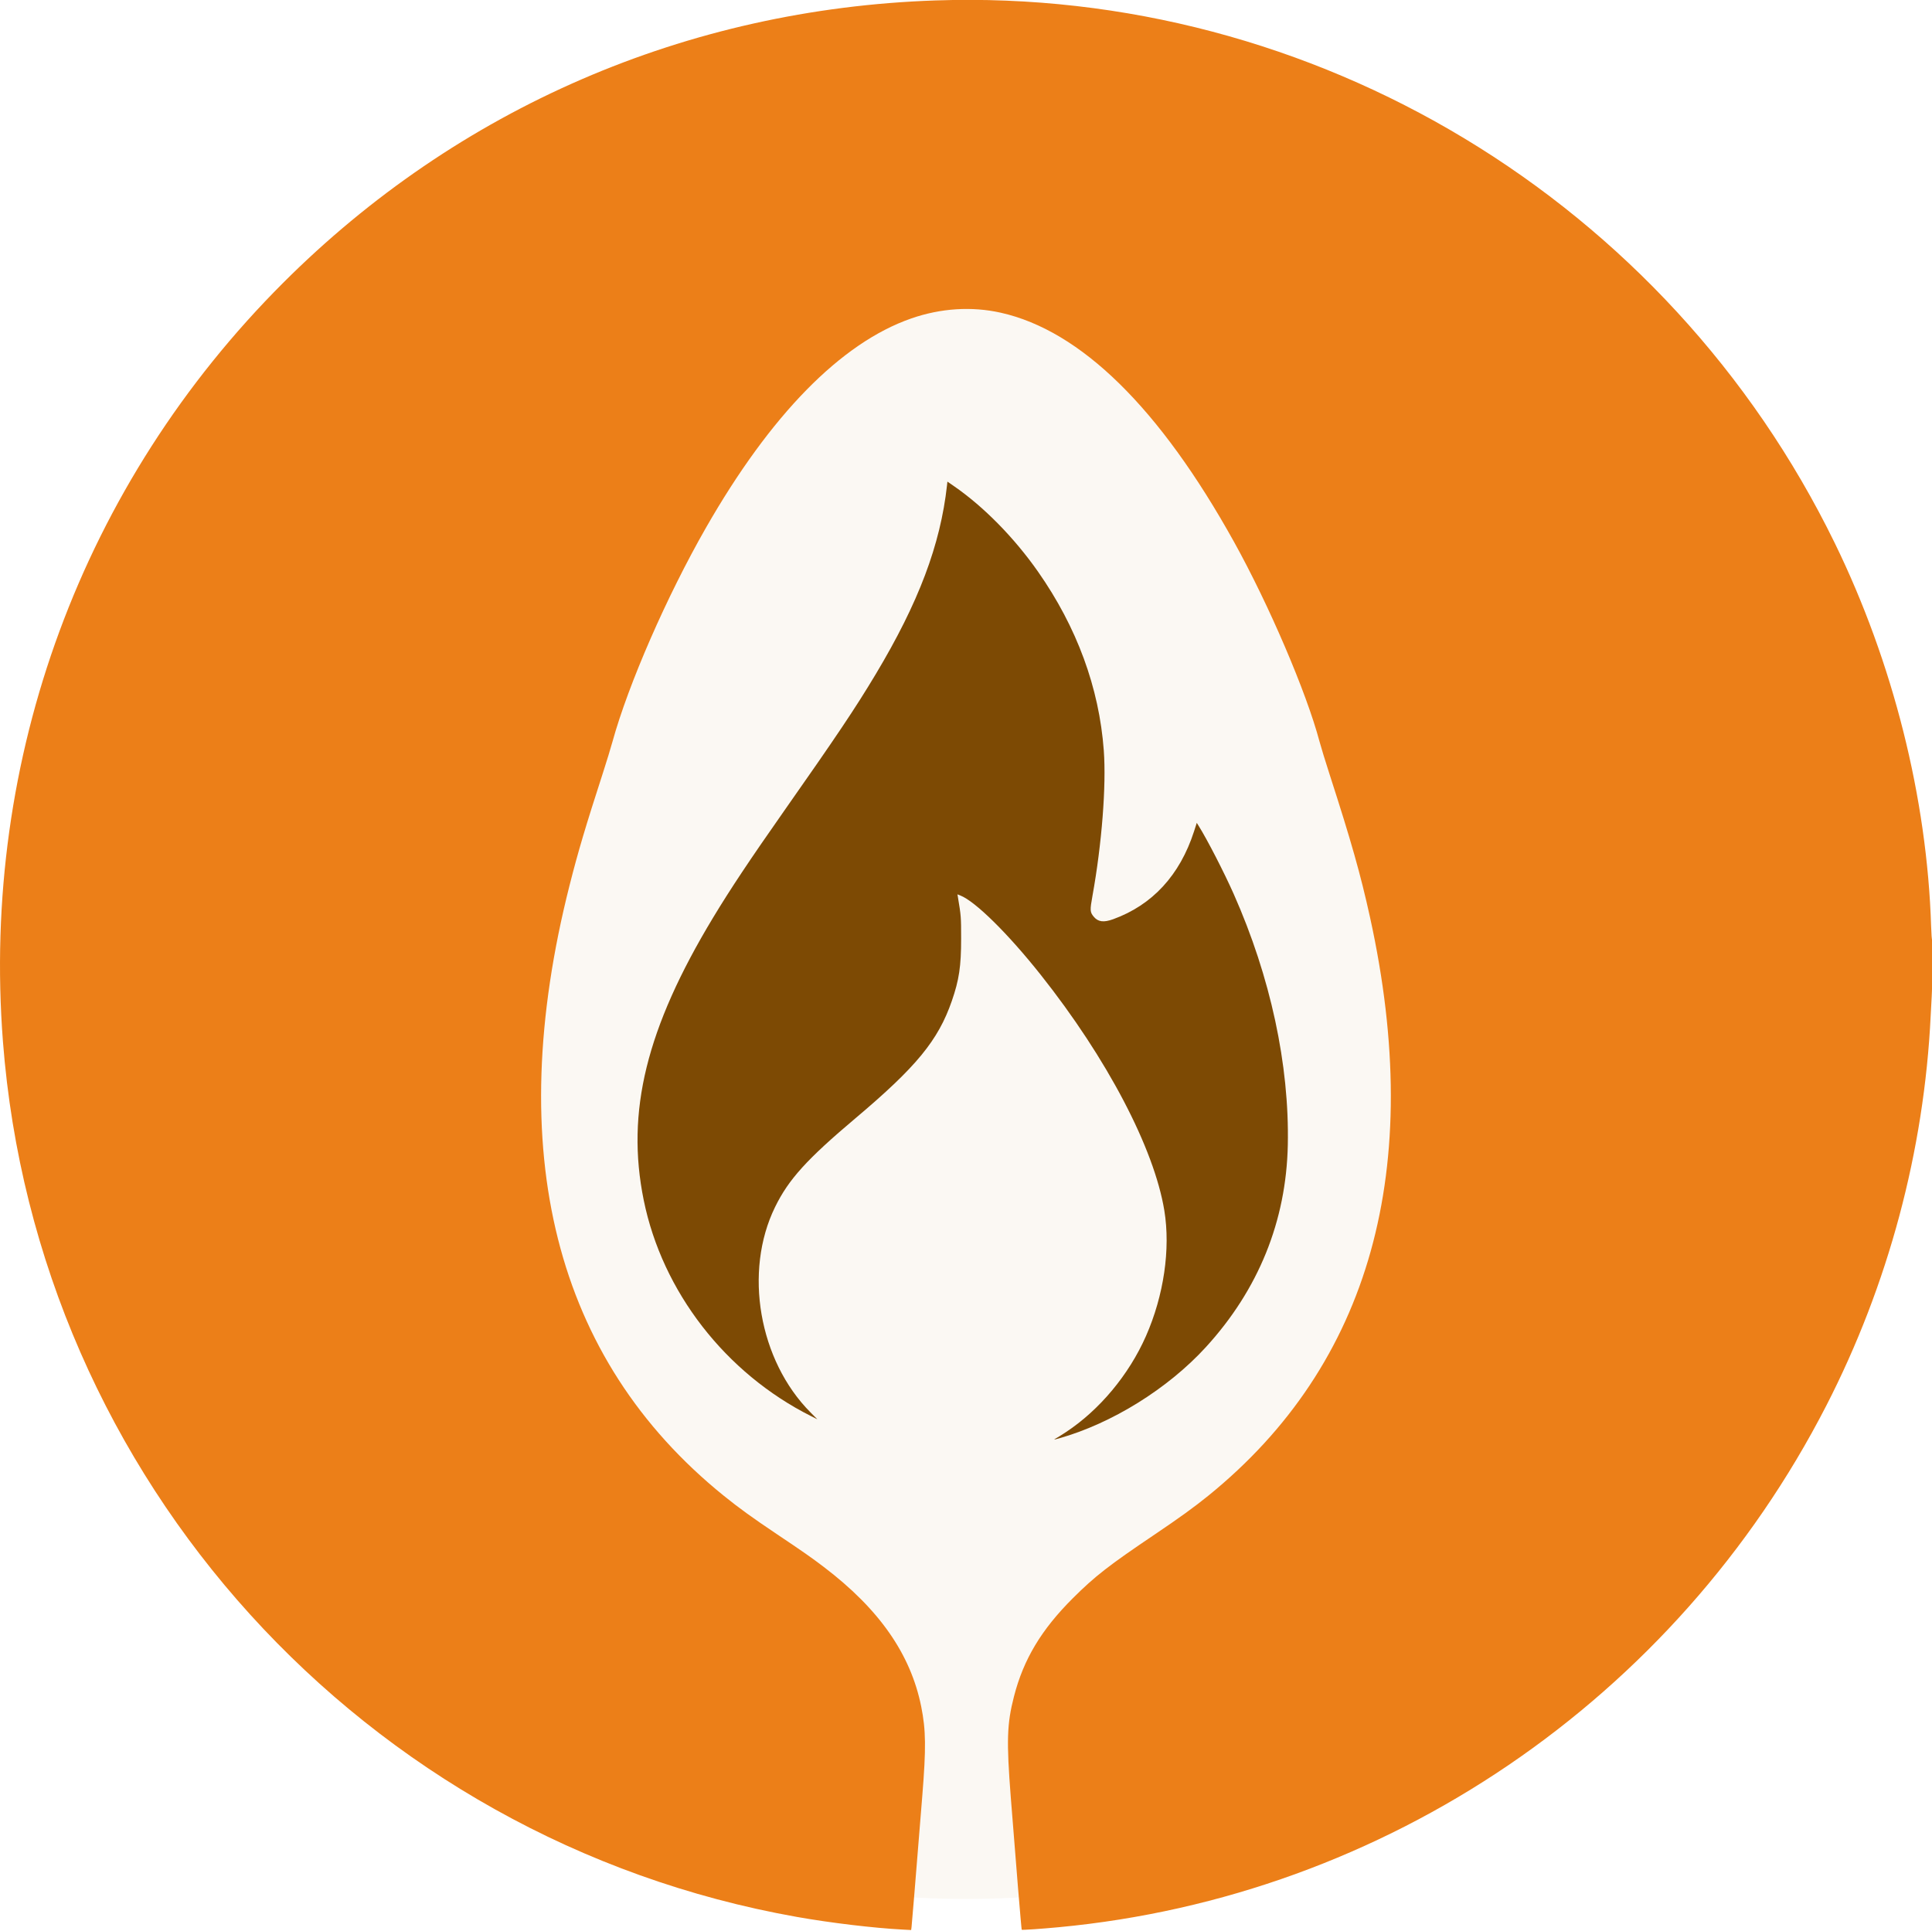
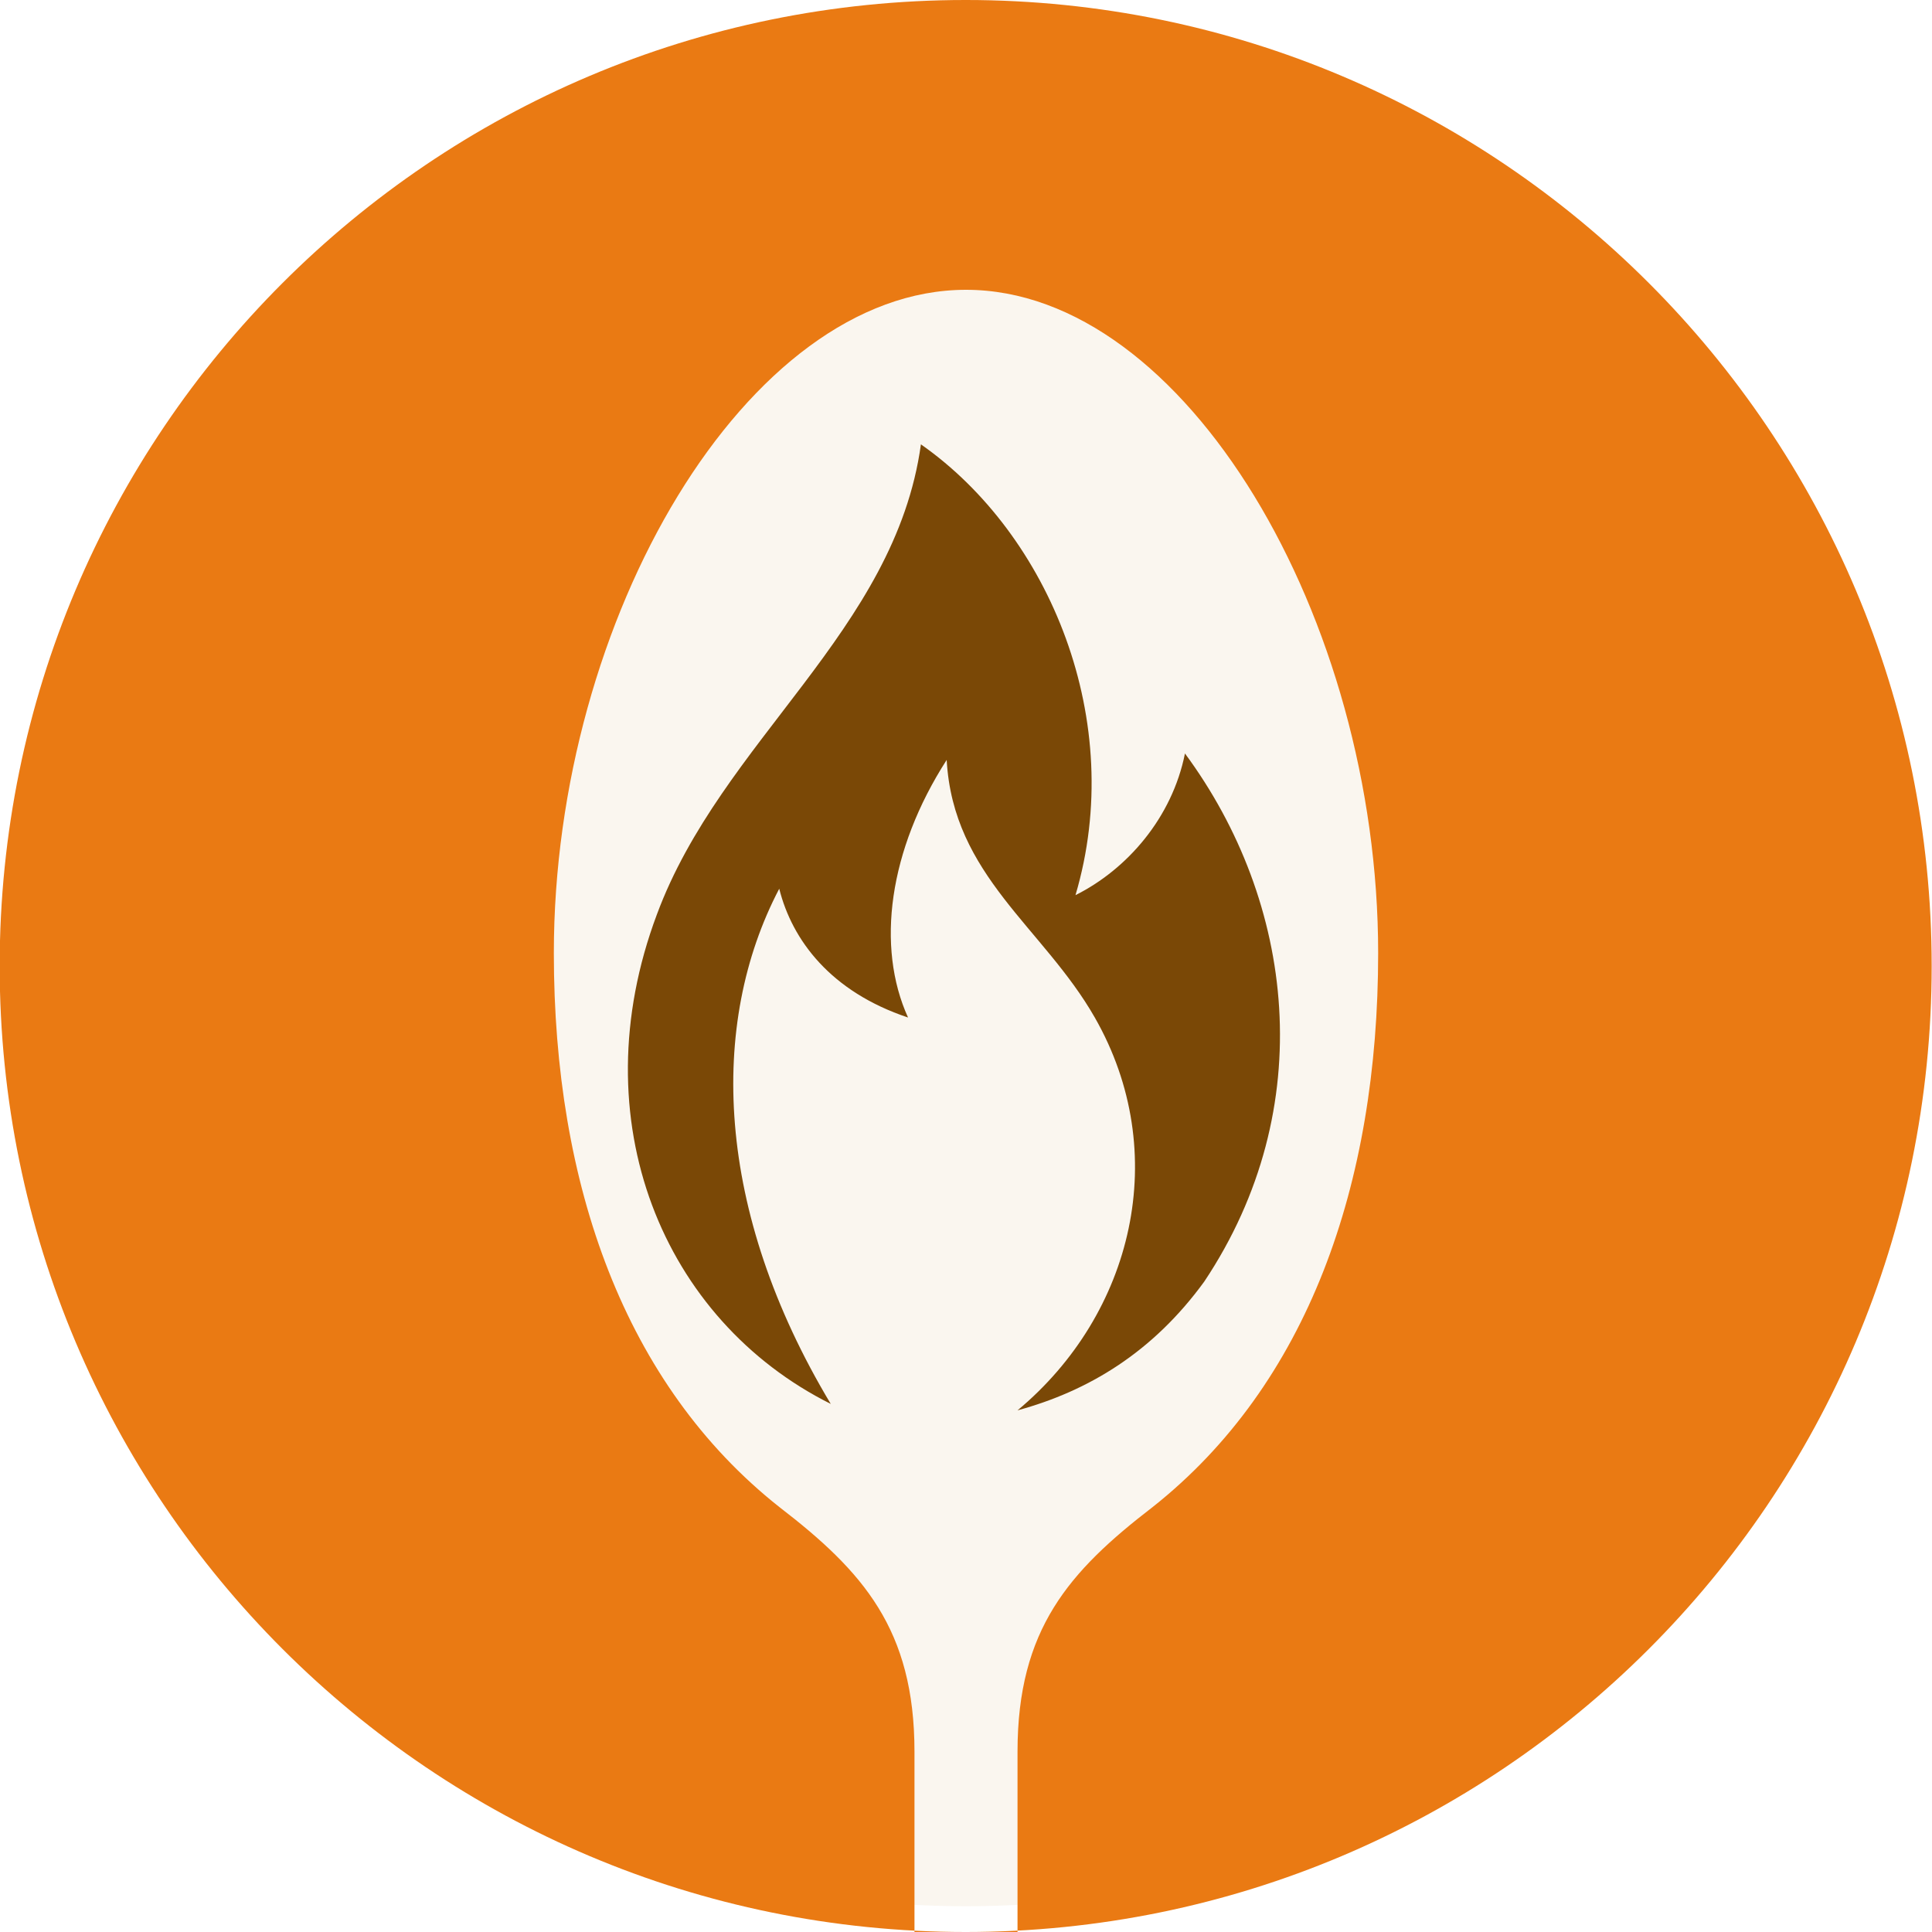
- <svg xmlns="http://www.w3.org/2000/svg" viewBox="0 0 3000 2998">
-   <circle cx="1500" cy="1499" r="1450" fill="#FBF8F3" />
-   <path fill="#EC7F18" d="M 1452.500 0.676 C 1066.762 13.843, 710.945 167.955, 439.450 439.450 C 127.831 751.068, -29.399 1176.985, 4.563 1617.500 C 56.974 2297.325, 565.119 2857.642, 1237.428 2976.946 C 1289.680 2986.218, 1356.723 2994.228, 1402.167 2996.627 L 1414.833 2997.296 1415.425 2992.898 C 1415.961 2988.917, 1420.138 2937.944, 1432.132 2789 C 1438.125 2714.586, 1437.796 2686.890, 1430.487 2650.452 C 1414.117 2568.845, 1365.344 2498.931, 1279 2433.302 C 1259.706 2418.638, 1247.079 2409.814, 1205.741 2382.114 C 1168.586 2357.218, 1147.403 2341.880, 1123.673 2322.695 C 861.223 2110.513, 779.773 1787.586, 884.514 1374.500 C 897.719 1322.420, 909.401 1283.072, 936.397 1199.738 C 941.700 1183.370, 948.267 1161.901, 950.992 1152.029 C 975.705 1062.494, 1035.320 926.017, 1096.224 819.548 C 1196.677 643.943, 1306.130 532.351, 1415 494.540 C 1460.871 478.609, 1508.800 475.536, 1553.948 485.630 C 1678.325 513.437, 1800.789 633.701, 1915.991 841.167 C 1970.347 939.055, 2028.615 1075.091, 2048.917 1151.500 C 2051.109 1159.750, 2058.287 1183.150, 2064.869 1203.500 C 2098.032 1306.032, 2112.792 1358.234, 2127.355 1424.500 C 2213.061 1814.484, 2128.062 2118.627, 1876.322 2322.741 C 1854.697 2340.275, 1830.874 2357.516, 1793.192 2382.902 C 1721.749 2431.035, 1700.169 2447.836, 1665.927 2481.985 C 1616.947 2530.833, 1589.317 2576.932, 1574.516 2634.500 C 1563.534 2677.213, 1562.708 2703.156, 1569.528 2791.108 C 1577.097 2888.709, 1585.981 2996.314, 1586.514 2996.847 C 1587.169 2997.503, 1616.778 2995.481, 1644 2992.921 C 2151.552 2945.197, 2601.778 2639.185, 2835.966 2182.759 C 2932.185 1995.229, 2987.859 1787.067, 2997.978 1577 C 2998.548 1565.175, 2999.267 1551.675, 2999.576 1547 C 3000.574 1531.904, 3001.078 1458.834, 3000.180 1459.389 C 2999.704 1459.683, 2999.015 1450.378, 2998.648 1438.712 C 2992.370 1239.073, 2939.572 1028.964, 2849.071 843.480 C 2589.582 311.650, 2040.994 -19.413, 1452.500 0.676 M 0.456 1499.500 C 0.456 1521.500, 0.588 1530.358, 0.749 1519.183 C 0.910 1508.009, 0.910 1490.009, 0.749 1479.183 C 0.587 1468.358, 0.455 1477.500, 0.456 1499.500" />
-   <path fill="#7D4A04" d="M 1470.512 753.725 C 1460.305 846.131, 1426.387 935.955, 1359.679 1047.237 C 1328.028 1100.037, 1299.713 1142.285, 1216.411 1261 C 1164.440 1335.066, 1133.833 1381.081, 1107.327 1425 C 1003.557 1596.943, 971.718 1726.486, 999.526 1863.602 C 1028.408 2006.014, 1126.537 2132.609, 1259.835 2199.426 L 1269.170 2204.106 1258.602 2193.486 C 1178.344 2112.838, 1154.486 1974.678, 1203.519 1874.500 C 1224.569 1831.491, 1252.737 1800.389, 1328.500 1736.496 C 1423.008 1656.795, 1456.828 1615.609, 1477.994 1554.438 C 1489.317 1521.712, 1492.461 1500.616, 1492.441 1457.500 C 1492.425 1423.673, 1492.331 1422.479, 1487.357 1392.703 L 1486.723 1388.905 1491.111 1390.625 C 1514.493 1399.790, 1565.271 1449.897, 1616.137 1514 C 1718.863 1643.460, 1792.233 1783.433, 1807.983 1880 C 1817.739 1939.819, 1807.183 2011.951, 1779.469 2074.848 C 1752.956 2135.017, 1707.335 2189.724, 1654.884 2224.242 C 1648.623 2228.363, 1642.037 2232.481, 1640.250 2233.393 C 1635.275 2235.932, 1636.315 2236.039, 1644.250 2233.805 C 1726.392 2210.682, 1813.435 2156.630, 1872.439 2092.106 C 1954.169 2002.728, 1997.296 1896.285, 1999.703 1778 C 2002.235 1653.632, 1972.807 1517.083, 1915.763 1388.500 C 1900.820 1354.818, 1874.667 1303.969, 1861.348 1282.703 L 1858.344 1277.906 1854.050 1291.203 C 1832.144 1359.045, 1789.367 1405.492, 1728.497 1427.526 C 1713.713 1432.878, 1705.044 1431.729, 1698.279 1423.523 C 1692.483 1416.491, 1692.317 1413.697, 1696.361 1391.320 C 1710.935 1310.666, 1717.983 1220.253, 1713.964 1165.500 C 1706.819 1068.159, 1672.095 973.765, 1611.771 887.696 C 1574.705 834.811, 1527.335 786.669, 1480.825 754.617 L 1471.150 747.950 1470.512 753.725" />
+ <svg xmlns="http://www.w3.org/2000/svg" viewBox="0 0 300 300">
+   <circle cx="150" cy="150" r="146" fill="#FAF6EF" />
+   <path fill="#EA7A13" fill-rule="evenodd" d=" M 150,0 A 150,150 0 1,1 149.9,0 Z M 142,300 L 142,272 C 142,253 134,244 121,234 C 97,215 86,184 86,148 C 86,96 116,45 150,45 C 184,45 214,96 214,148 C 214,184 203,215 179,234 C 166,244 158,253 158,272 L 158,300 Z" />
+   <path fill="#7A4806" d=" M 129,218 C 103,205 90,174 102,142 C 112,115 139,98 143,69 C 163,83 175,112 167,139 C 175,135 182,127 184,117 C 201,140 205,172 187,199 C 179,210 169,216 158,219 C 176,204 182,179 170,158 C 162,144 148,136 147,118 C 138,132 136,147 141,158 C 129,154 123,146 121,138 C 110,159 111,188 129,218 Z" />
</svg>
